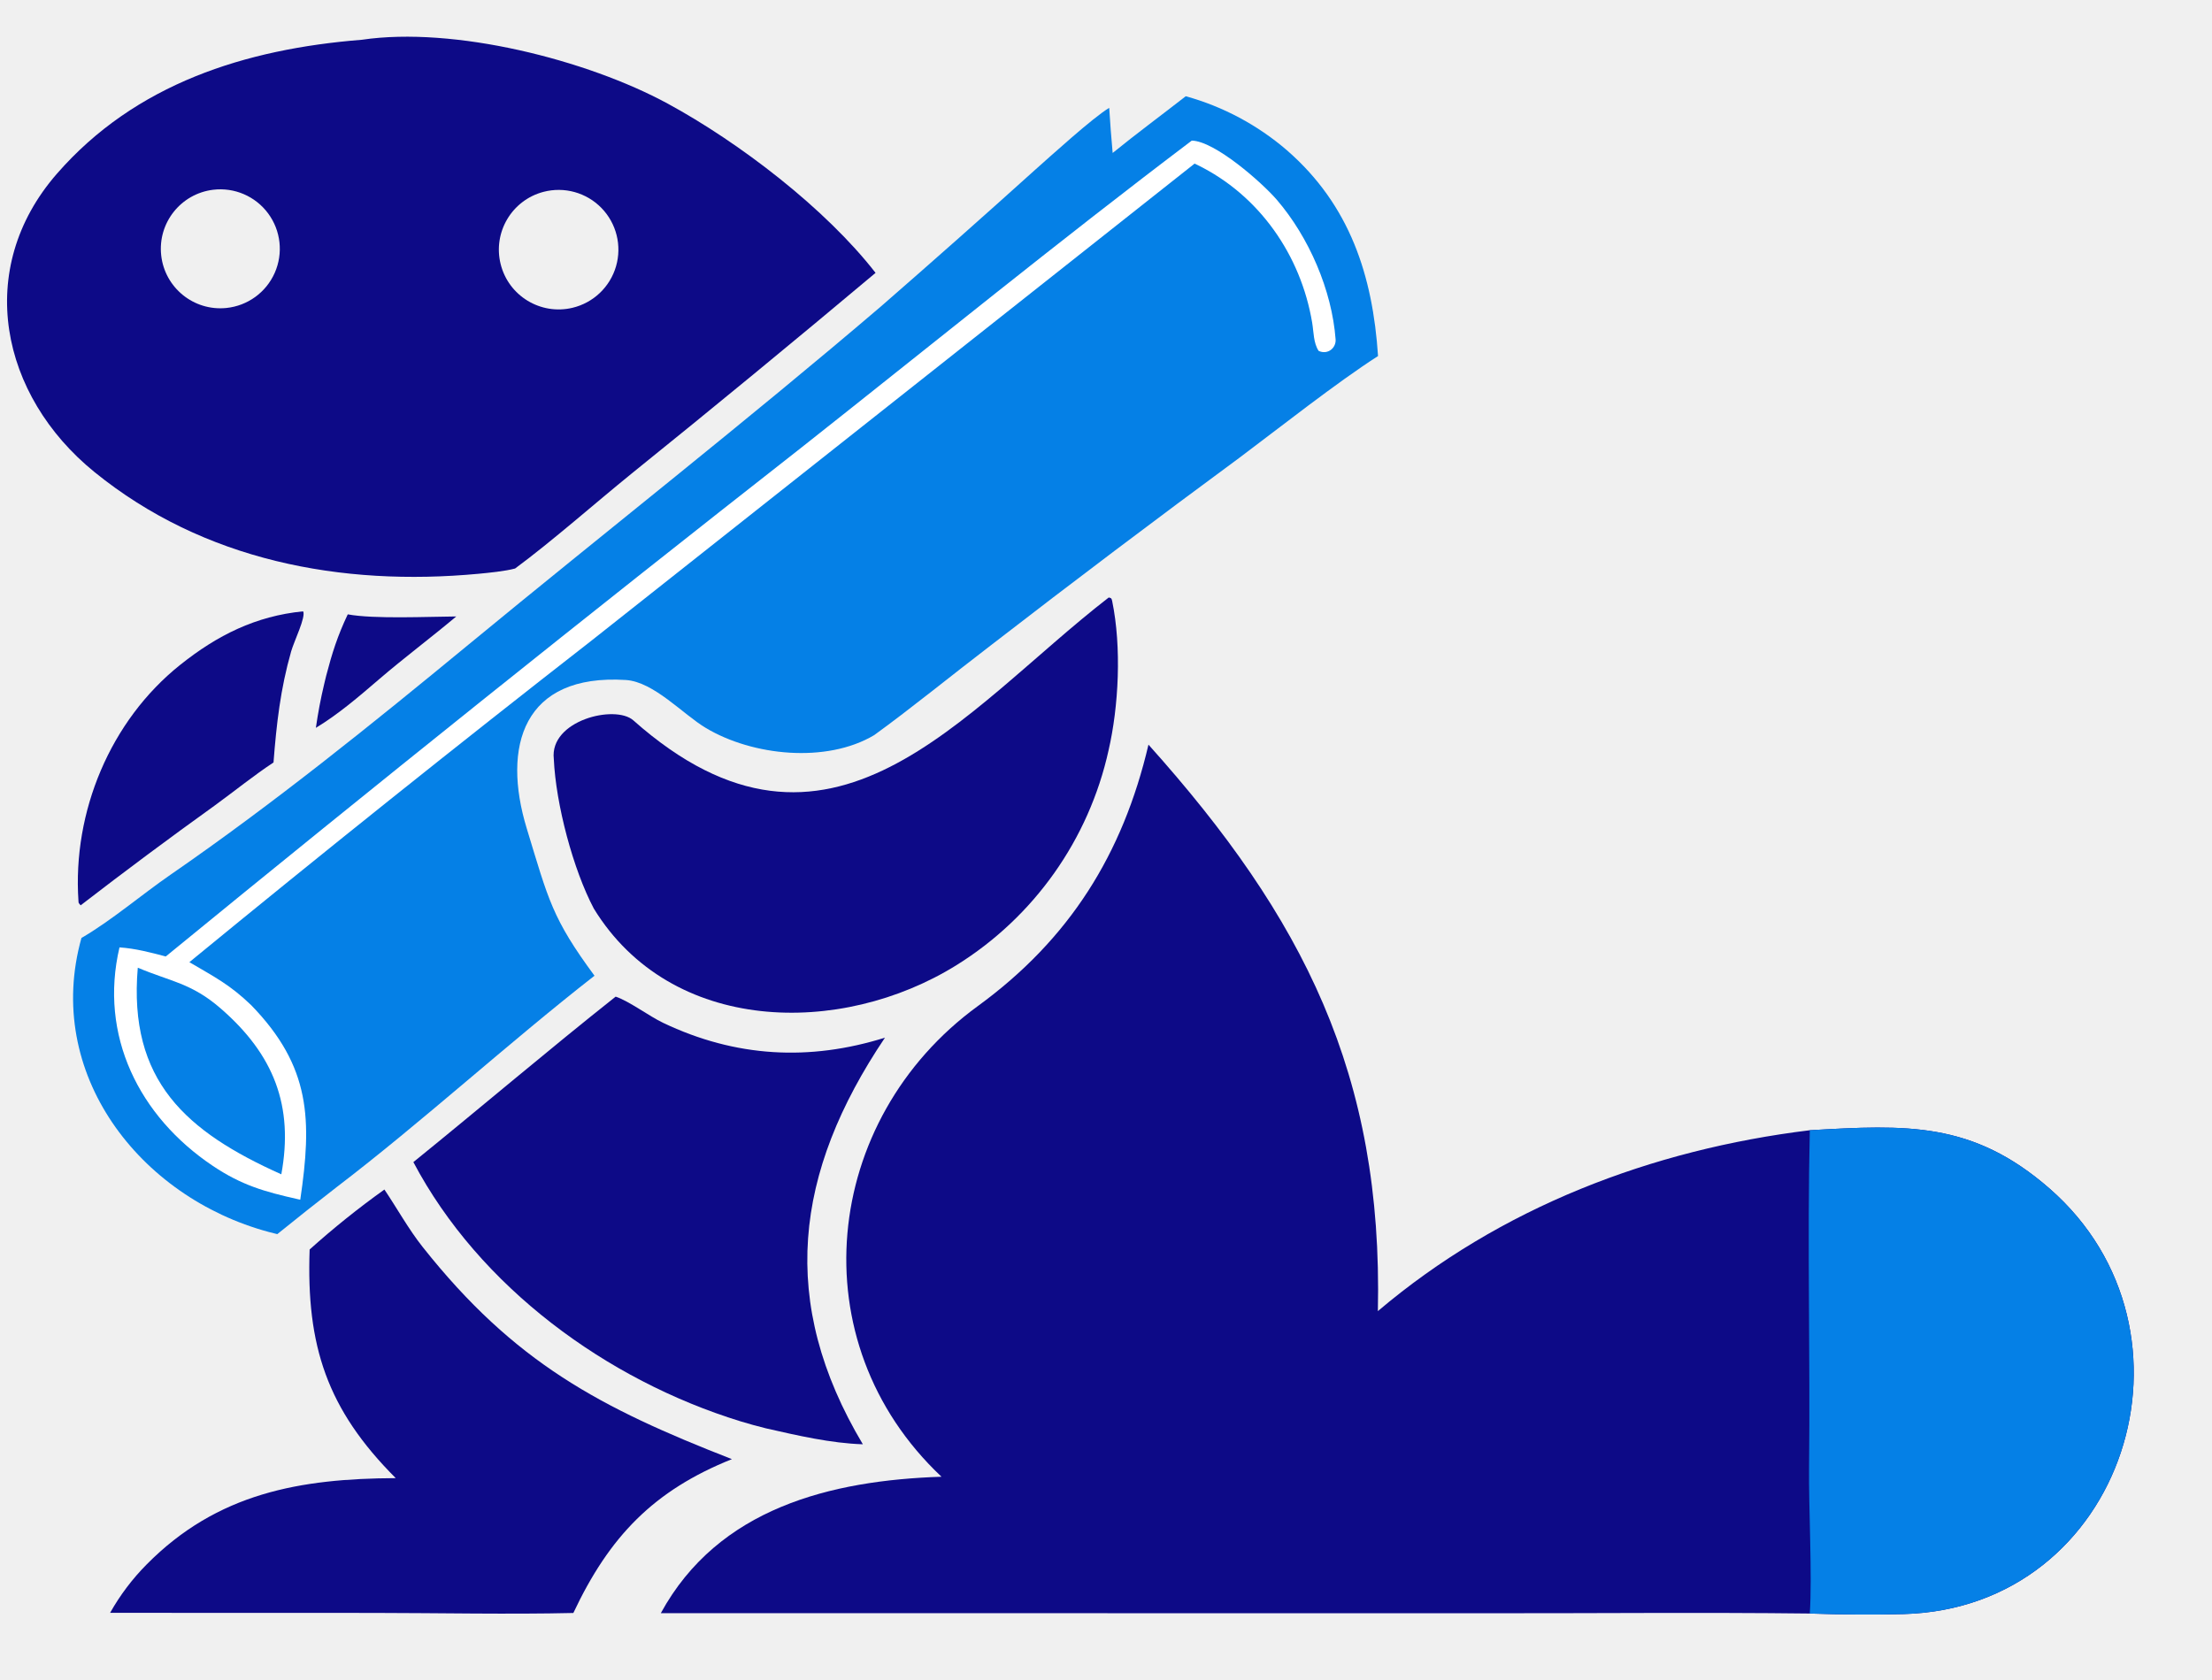
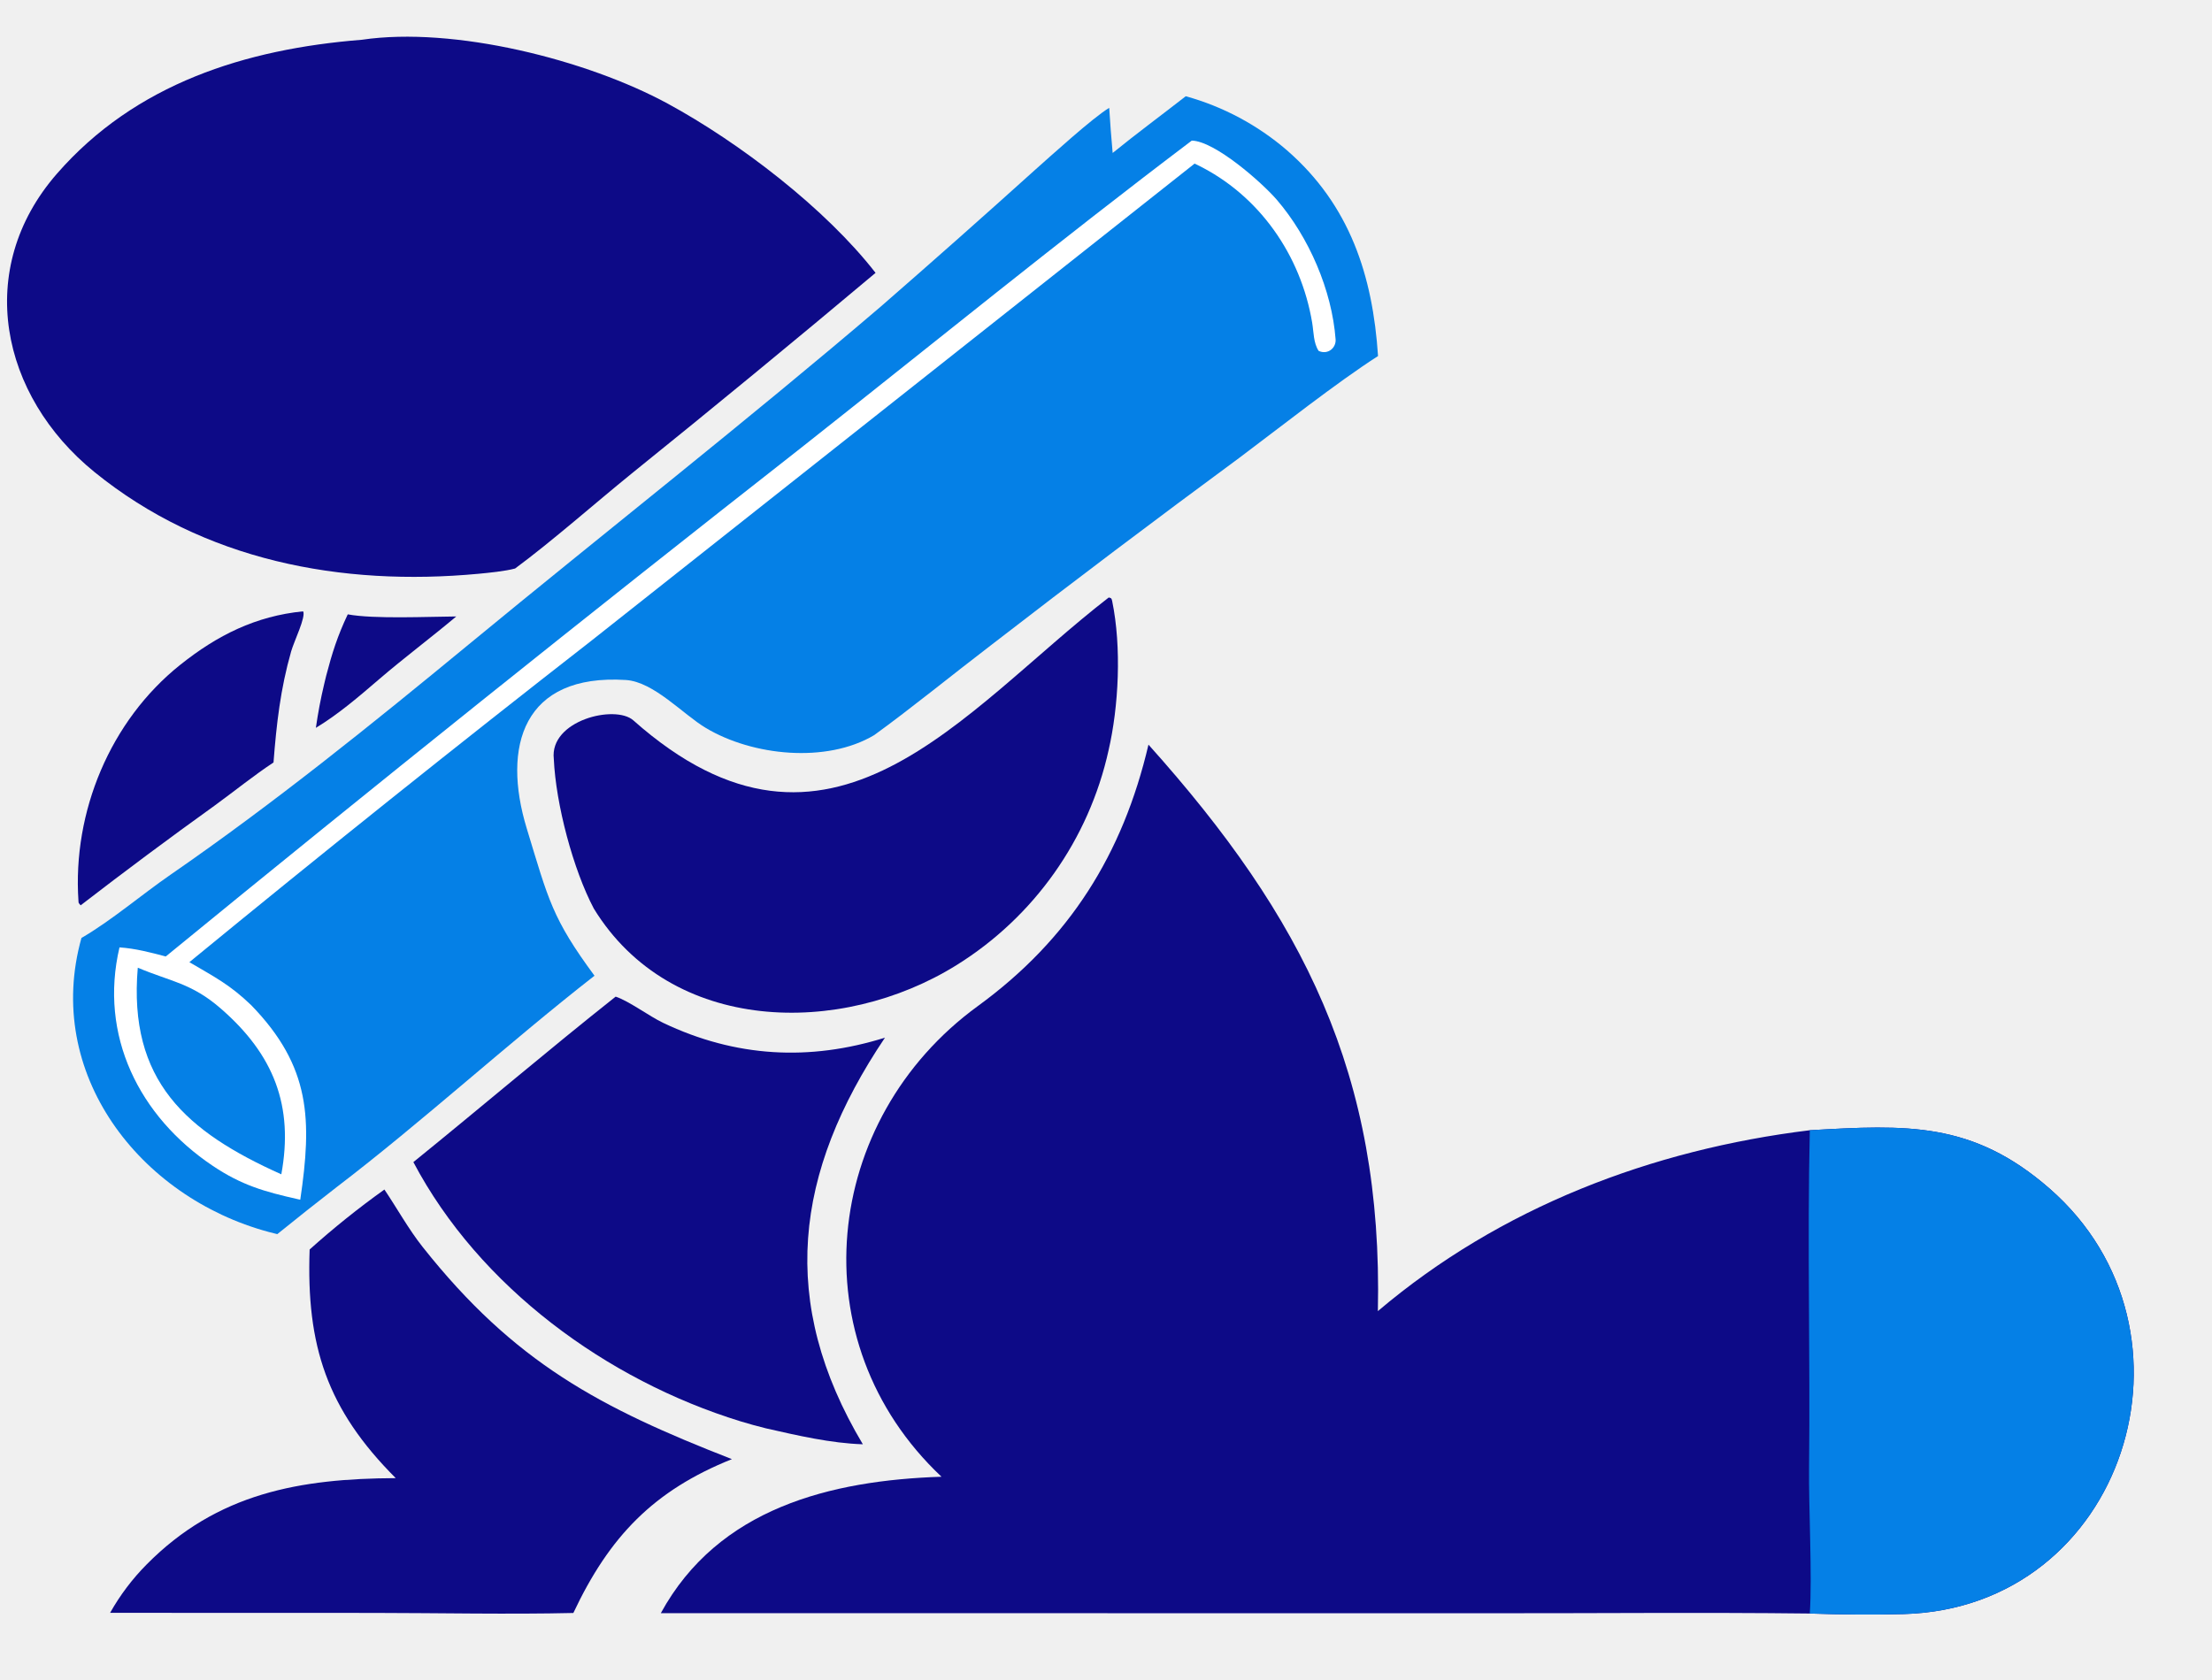
<svg xmlns="http://www.w3.org/2000/svg" viewBox="500 620 1080 820" role="img" aria-labelledby="title desc">
-   <defs>
-     <mask id="transparent-eyes" maskUnits="userSpaceOnUse" x="500" y="620" width="1080" height="820">
-       <rect x="500" y="620" width="1080" height="820" fill="white" />
-       <path d="M 765.349 713.687 C 775.512 711.022 786.323 714.026 793.654 721.552 C 800.986 729.078 803.705 739.964 800.774 750.054 C 797.842 760.144 789.713 767.878 779.491 770.305 C 763.94 773.996 748.314 764.491 744.441 748.985 C 740.568 733.478 749.889 717.742 765.349 713.687 z" fill="black" />
-       <path d="M 604.076 712.663 C 614.449 711.405 624.698 715.816 630.916 724.214 C 637.134 732.612 638.361 743.702 634.13 753.256 C 629.9 762.81 620.863 769.356 610.466 770.397 C 594.623 771.983 580.457 760.517 578.705 744.692 C 576.953 728.866 588.269 714.581 604.076 712.663 z" fill="black" />
-     </mask>
-   </defs>
-   <g mask="url(#transparent-eyes)">
-     <path d="M 1060.74 983.62 C 1136.49 1068.15 1175.26 1144.75 1172.74 1260.24 C 1232.43 1209.59 1306.47 1181.34 1383.63 1171.91 C 1430.82 1169.2 1463.03 1167.53 1500.68 1200.38 C 1580.42 1269.96 1537.48 1405.22 1429.46 1408.18 C 1414.24 1408.6 1398.82 1408.43 1383.62 1407.91 C 1331.03 1407.29 1277.93 1407.84 1225.28 1407.77 L 822.641 1407.73 C 850.706 1356.4 905.581 1342.9 959.677 1341.11 C 889.632 1275.14 901.341 1166.72 977.417 1111.28 C 1022.18 1078.65 1048.22 1037.08 1060.74 983.62 z" fill="rgb(13,10,135)" transform="translate(0,0)" />
-     <path d="M 1383.63 1171.91 C 1430.82 1169.2 1463.03 1167.53 1500.68 1200.38 C 1580.42 1269.96 1537.48 1405.22 1429.46 1408.18 C 1414.24 1408.6 1398.82 1408.43 1383.62 1407.91 C 1384.87 1389.72 1383.04 1356.16 1383.26 1336.79 C 1383.88 1282.18 1382.36 1226.51 1383.63 1171.91 z" fill="rgb(5,128,230)" transform="translate(0,0)" />
-     <path d="M 1078.94 666.993 C 1097.17 672.038 1114.05 681.062 1128.38 693.414 C 1159.12 720.201 1170.23 754.646 1172.82 793.862 C 1152.66 806.783 1124.41 829.096 1104.98 843.648 C 1064.34 873.578 1024.04 903.985 984.106 934.863 C 965.564 949.018 944.758 965.984 926.824 978.968 C 903.47 992.874 867.341 989.098 844.614 975.464 C 833.565 968.905 819.242 952.91 805.546 952.05 C 755.326 948.897 744.993 984.545 757.164 1024.49 C 767.839 1059.53 769.561 1068.38 790.264 1096.46 C 747.896 1129.53 705.957 1167.97 664.373 1199.68 C 654.629 1207.23 644.965 1214.89 635.384 1222.65 C 633.967 1222.31 632.557 1221.95 631.152 1221.57 C 568.017 1204.55 521.269 1144.13 539.766 1078.02 C 554.246 1069.64 569.176 1056.85 583.216 1047.16 C 633.49 1012.46 681.61 973.623 728.767 934.758 C 795.491 879.764 864.441 825.742 930.13 769.62 C 955.259 747.741 980.198 725.644 1004.94 703.331 C 1012.37 696.736 1034.04 677.041 1041.57 672.681 C 1042.02 680.028 1042.58 687.367 1043.25 694.698 C 1054.75 685.35 1067.18 676.162 1078.94 666.993 z" fill="rgb(5,128,230)" transform="translate(0,0)" />
-     <path d="M 1081.88 688.663 C 1093.14 688.871 1116.09 709.093 1123.39 717.542 C 1139.1 735.839 1150.3 761.687 1152.1 785.725 C 1152.41 789.879 1148.3 793.409 1143.83 791.35 C 1141.25 787.453 1141.44 782.168 1140.65 777.487 C 1135.11 744.553 1114.8 715.276 1084.54 700.495 L 1083.26 699.886 L 788.841 932.78 C 722.717 984.296 657.251 1036.65 592.461 1089.84 C 604.907 1097.17 612.183 1100.78 622.64 1110.83 C 651.871 1140.93 652.326 1166.95 646.601 1205.84 L 645.429 1205.58 C 629.08 1201.91 617.953 1198.73 603.917 1189.32 C 567.82 1165.13 548.257 1125.55 558.341 1082.62 C 566.25 1083.18 573.301 1085.06 580.932 1087.06 C 683.342 1003.26 786.636 920.548 890.799 838.935 C 953.832 789.162 1017.9 736.995 1081.88 688.663 z" fill="rgb(255,255,255)" transform="translate(0,0)" />
-     <path d="M 567.273 1092.54 C 583.456 1099.37 593.444 1100.05 607.656 1112.36 C 633.78 1134.98 643.469 1160.12 637.354 1193.44 C 590.953 1172.63 562.547 1147.83 567.273 1092.54 z" fill="rgb(5,128,230)" transform="translate(0,0)" />
-     <path d="M 676.664 639.418 C 721.729 632.775 786.604 649.2 826.026 670.608 C 860.918 689.556 903.001 721.737 927.49 753.244 C 888.122 786.302 848.425 818.966 808.405 851.231 C 790.477 865.764 769.605 884.241 751.491 897.613 C 746.463 898.948 738.91 899.682 733.658 900.183 C 666.62 906.463 599.44 893.806 546.104 850.49 C 500.186 813.198 487.17 751.425 527.779 704.839 C 566.147 660.824 619.884 643.933 676.664 639.418 z" fill="rgb(13,10,135)" transform="translate(0,0)" />
-     <path d="M 1041.33 911.767 C 1042.35 912.01 1042.7 911.967 1043 913.428 C 1047.7 936.251 1046.17 965.087 1041.25 986.4 C 1031.63 1029.93 1004.87 1067.74 967.016 1091.29 C 910.578 1126.4 827.686 1125.17 789.933 1063.68 C 779.813 1044.52 771.39 1012.72 770.392 990.596 C 768.244 971.753 800.382 963.917 809.218 971.758 C 905.313 1057.03 969.828 967.11 1041.33 911.767 z" fill="rgb(13,10,135)" transform="translate(0,0)" />
-     <path d="M 800.59 1106.67 C 806.93 1108.73 817.103 1116.29 823.648 1119.41 C 859.136 1136.36 895.261 1138.24 932.086 1126.7 C 887.735 1192.63 879.923 1255.9 921.28 1325.26 C 905.735 1324.79 889.197 1320.93 874.016 1317.49 C 869.802 1316.45 865.617 1315.3 861.466 1314.03 C 796.262 1293.93 734.061 1248.5 701.825 1187.47 C 734.69 1160.86 767.672 1132.75 800.59 1106.67 z" fill="rgb(13,10,135)" transform="translate(0,0)" />
-     <path d="M 687.685 1200.87 C 693.831 1209.98 699.494 1220.25 706.329 1228.87 C 751.271 1285.61 793.158 1307.46 857.351 1332.52 C 819.153 1347.84 797.56 1370.23 779.934 1407.64 C 748.634 1408.37 714.082 1407.64 682.5 1407.61 L 553.759 1407.57 C 558.614 1398.94 564.604 1391 571.57 1383.97 C 606.133 1348.98 646.706 1342 693.217 1341.79 C 659.65 1308.17 649.493 1277.2 651.179 1230.15 C 662.792 1219.72 674.98 1209.94 687.685 1200.87 z" fill="rgb(13,10,135)" transform="translate(0,0)" />
-     <path d="M 647.996 918.52 C 649.456 921.203 643.576 933.083 642.146 938.104 C 636.909 956.49 635.002 973.477 633.539 992.328 C 624.26 998.419 614.016 1006.67 604.872 1013.32 C 582.761 1029.19 560.926 1045.45 539.378 1062.08 C 538.303 1060.76 538.4 1061.31 538.305 1059.91 C 535.369 1016.48 553.8 971.937 587.969 944.663 C 606.175 930.13 624.896 920.821 647.996 918.52 z" fill="rgb(13,10,135)" transform="translate(0,0)" />
-     <path d="M 669.79 919.995 C 682.566 922.365 708.905 921.117 722.765 921.027 C 710.425 931.398 697.377 941.135 685.058 951.713 C 675.127 960.236 665.406 968.629 654.223 975.42 C 655.315 967.857 656.517 961.484 658.286 954.013 L 659.247 950.015 C 662.201 938.711 664.758 930.651 669.79 919.995 z" fill="rgb(13,10,135)" transform="translate(0,0)" />
-   </g>
+   <path d="M 1060.74 983.62 C 1136.49 1068.15 1175.26 1144.75 1172.74 1260.24 C 1232.43 1209.59 1306.47 1181.34 1383.63 1171.91 C 1430.82 1169.2 1463.03 1167.53 1500.68 1200.38 C 1580.42 1269.96 1537.48 1405.22 1429.46 1408.18 C 1414.24 1408.6 1398.82 1408.43 1383.62 1407.91 C 1331.03 1407.29 1277.93 1407.84 1225.28 1407.77 L 822.641 1407.73 C 850.706 1356.4 905.581 1342.9 959.677 1341.11 C 889.632 1275.14 901.341 1166.72 977.417 1111.28 C 1022.18 1078.65 1048.22 1037.08 1060.74 983.62 z" fill="rgb(13,10,135)" transform="translate(0,0)" />
+   <path d="M 1383.63 1171.91 C 1430.82 1169.2 1463.03 1167.53 1500.68 1200.38 C 1580.42 1269.96 1537.48 1405.22 1429.46 1408.18 C 1414.24 1408.6 1398.82 1408.43 1383.62 1407.91 C 1384.87 1389.72 1383.04 1356.16 1383.26 1336.79 C 1383.88 1282.18 1382.36 1226.51 1383.63 1171.91 z" fill="rgb(5,128,230)" transform="translate(0,0)" />
+   <path d="M 1078.94 666.993 C 1097.17 672.038 1114.05 681.062 1128.38 693.414 C 1159.12 720.201 1170.23 754.646 1172.82 793.862 C 1152.66 806.783 1124.41 829.096 1104.98 843.648 C 1064.34 873.578 1024.04 903.985 984.106 934.863 C 965.564 949.018 944.758 965.984 926.824 978.968 C 903.47 992.874 867.341 989.098 844.614 975.464 C 833.565 968.905 819.242 952.91 805.546 952.05 C 755.326 948.897 744.993 984.545 757.164 1024.49 C 767.839 1059.53 769.561 1068.38 790.264 1096.46 C 747.896 1129.53 705.957 1167.97 664.373 1199.68 C 654.629 1207.23 644.965 1214.89 635.384 1222.65 C 633.967 1222.31 632.557 1221.95 631.152 1221.57 C 568.017 1204.55 521.269 1144.13 539.766 1078.02 C 554.246 1069.64 569.176 1056.85 583.216 1047.16 C 633.49 1012.46 681.61 973.623 728.767 934.758 C 795.491 879.764 864.441 825.742 930.13 769.62 C 955.259 747.741 980.198 725.644 1004.94 703.331 C 1012.37 696.736 1034.04 677.041 1041.57 672.681 C 1042.02 680.028 1042.58 687.367 1043.25 694.698 C 1054.75 685.35 1067.18 676.162 1078.94 666.993 z" fill="rgb(5,128,230)" transform="translate(0,0)" />
+   <path d="M 1081.88 688.663 C 1093.14 688.871 1116.09 709.093 1123.39 717.542 C 1139.1 735.839 1150.3 761.687 1152.1 785.725 C 1152.41 789.879 1148.3 793.409 1143.83 791.35 C 1141.25 787.453 1141.44 782.168 1140.65 777.487 C 1135.11 744.553 1114.8 715.276 1084.54 700.495 L 1083.26 699.886 L 788.841 932.78 C 722.717 984.296 657.251 1036.65 592.461 1089.84 C 604.907 1097.17 612.183 1100.78 622.64 1110.83 C 651.871 1140.93 652.326 1166.95 646.601 1205.84 L 645.429 1205.58 C 629.08 1201.91 617.953 1198.73 603.917 1189.32 C 567.82 1165.13 548.257 1125.55 558.341 1082.62 C 566.25 1083.18 573.301 1085.06 580.932 1087.06 C 683.342 1003.26 786.636 920.548 890.799 838.935 C 953.832 789.162 1017.9 736.995 1081.88 688.663 z" fill="rgb(255,255,255)" transform="translate(0,0)" />
+   <path d="M 567.273 1092.54 C 583.456 1099.37 593.444 1100.05 607.656 1112.36 C 633.78 1134.98 643.469 1160.12 637.354 1193.44 C 590.953 1172.63 562.547 1147.83 567.273 1092.54 z" fill="rgb(5,128,230)" transform="translate(0,0)" />
+   <path d="M 676.664 639.418 C 721.729 632.775 786.604 649.2 826.026 670.608 C 860.918 689.556 903.001 721.737 927.49 753.244 C 888.122 786.302 848.425 818.966 808.405 851.231 C 790.477 865.764 769.605 884.241 751.491 897.613 C 746.463 898.948 738.91 899.682 733.658 900.183 C 666.62 906.463 599.44 893.806 546.104 850.49 C 500.186 813.198 487.17 751.425 527.779 704.839 C 566.147 660.824 619.884 643.933 676.664 639.418 z" fill="rgb(13,10,135)" transform="translate(0,0)" />
+   <path d="M 1041.33 911.767 C 1042.35 912.01 1042.7 911.967 1043 913.428 C 1047.7 936.251 1046.17 965.087 1041.25 986.4 C 1031.63 1029.93 1004.87 1067.74 967.016 1091.29 C 910.578 1126.4 827.686 1125.17 789.933 1063.68 C 779.813 1044.52 771.39 1012.72 770.392 990.596 C 768.244 971.753 800.382 963.917 809.218 971.758 C 905.313 1057.03 969.828 967.11 1041.33 911.767 z" fill="rgb(13,10,135)" transform="translate(0,0)" />
+   <path d="M 800.59 1106.67 C 806.93 1108.73 817.103 1116.29 823.648 1119.41 C 859.136 1136.36 895.261 1138.24 932.086 1126.7 C 887.735 1192.63 879.923 1255.9 921.28 1325.26 C 905.735 1324.79 889.197 1320.93 874.016 1317.49 C 869.802 1316.45 865.617 1315.3 861.466 1314.03 C 796.262 1293.93 734.061 1248.5 701.825 1187.47 C 734.69 1160.86 767.672 1132.75 800.59 1106.67 z" fill="rgb(13,10,135)" transform="translate(0,0)" />
+   <path d="M 687.685 1200.87 C 693.831 1209.98 699.494 1220.25 706.329 1228.87 C 751.271 1285.61 793.158 1307.46 857.351 1332.52 C 819.153 1347.84 797.56 1370.23 779.934 1407.64 C 748.634 1408.37 714.082 1407.64 682.5 1407.61 L 553.759 1407.57 C 558.614 1398.94 564.604 1391 571.57 1383.97 C 606.133 1348.98 646.706 1342 693.217 1341.79 C 659.65 1308.17 649.493 1277.2 651.179 1230.15 C 662.792 1219.72 674.98 1209.94 687.685 1200.87 z" fill="rgb(13,10,135)" transform="translate(0,0)" />
+   <path d="M 647.996 918.52 C 649.456 921.203 643.576 933.083 642.146 938.104 C 636.909 956.49 635.002 973.477 633.539 992.328 C 624.26 998.419 614.016 1006.67 604.872 1013.32 C 582.761 1029.19 560.926 1045.45 539.378 1062.08 C 538.303 1060.76 538.4 1061.31 538.305 1059.91 C 535.369 1016.48 553.8 971.937 587.969 944.663 C 606.175 930.13 624.896 920.821 647.996 918.52 z" fill="rgb(13,10,135)" transform="translate(0,0)" />
+   <path d="M 669.79 919.995 C 682.566 922.365 708.905 921.117 722.765 921.027 C 710.425 931.398 697.377 941.135 685.058 951.713 C 675.127 960.236 665.406 968.629 654.223 975.42 C 655.315 967.857 656.517 961.484 658.286 954.013 L 659.247 950.015 C 662.201 938.711 664.758 930.651 669.79 919.995 z" fill="rgb(13,10,135)" transform="translate(0,0)" />
</svg>
